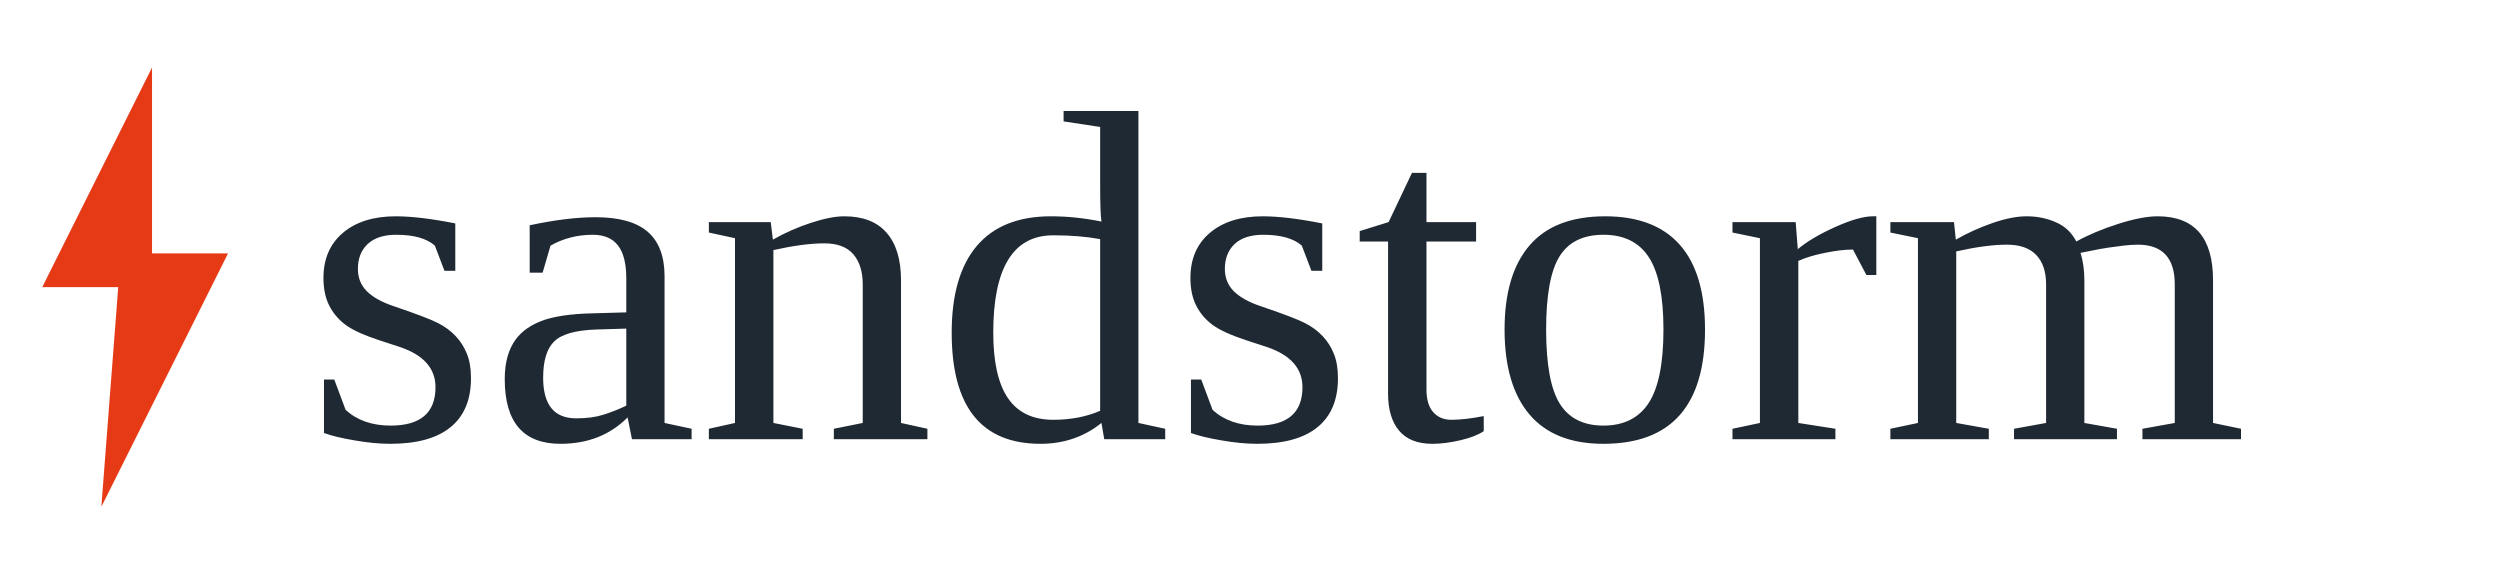
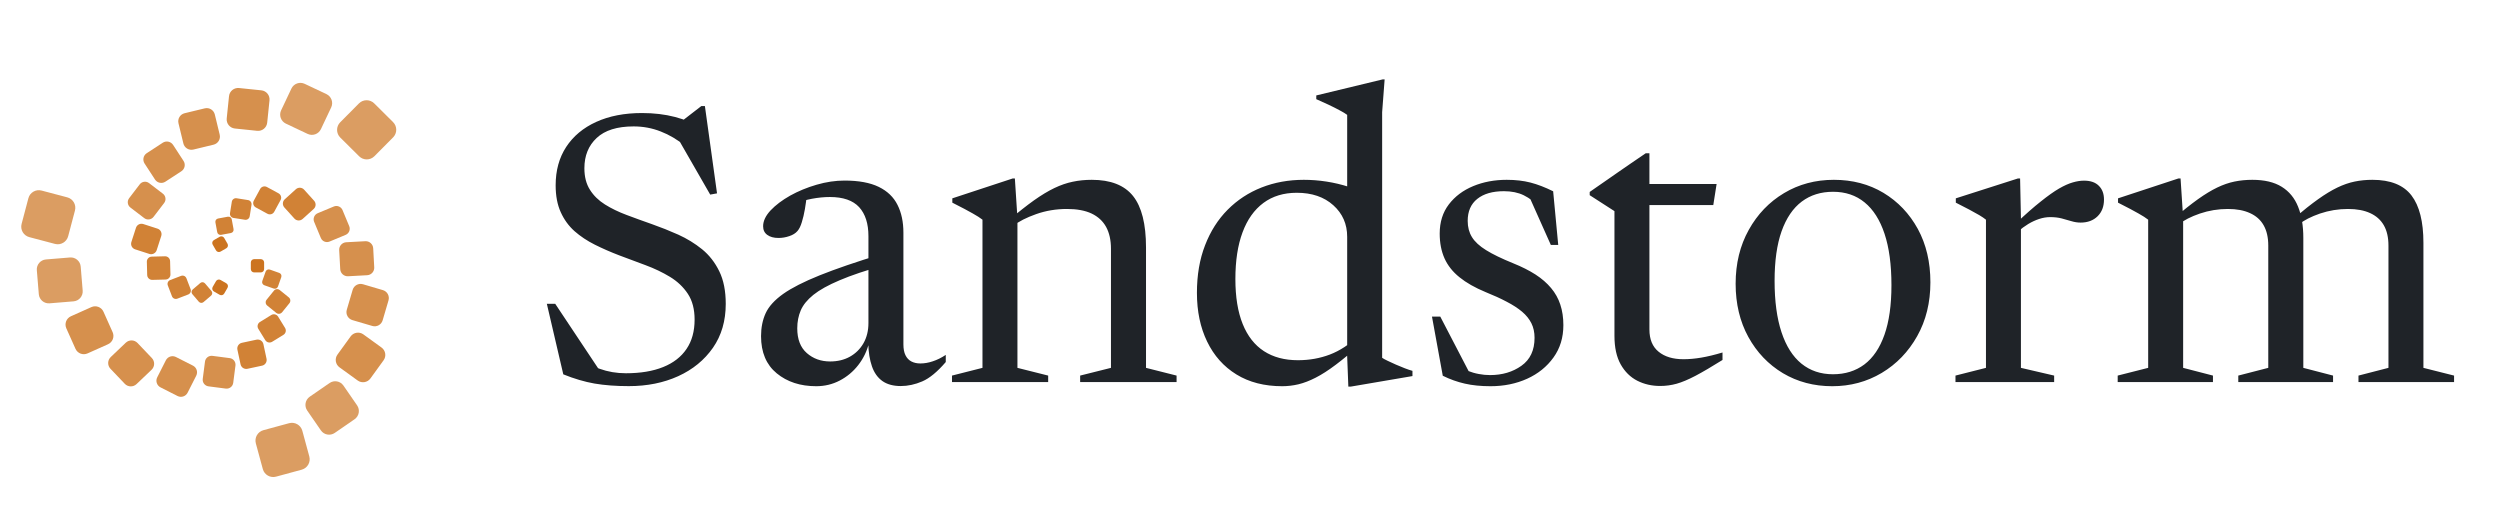
- <svg xmlns="http://www.w3.org/2000/svg" viewBox="0 0 296 68" width="296" height="68" role="img" aria-label="sandstorm">
-   <g transform="translate(4, 8)" fill="#e63916">
-     <path d="M 14 0 L 1 26 L 10 26 L 8 52 L 23 22 L 14 22 Z" />
+ <svg xmlns="http://www.w3.org/2000/svg" viewBox="0 0 301 64" width="301" height="64" role="img" aria-label="Sandstorm">
+   <g transform="translate(2, 6)" fill="#cc7420">
+     <rect x="28.2" y="25.2" width="1.6" height="1.6" rx="0.4" transform="rotate(0.0 29.00 26.00)" opacity="1.0" />
+     <rect x="29.7" y="26.6" width="2.0" height="2.0" rx="0.4" transform="rotate(19.5 30.71 27.67)" opacity="0.9" />
+     <rect x="30.2" y="29.1" width="2.4" height="2.4" rx="0.5" transform="rotate(39.0 31.44 30.40)" opacity="0.9" />
+     <rect x="29.2" y="32.2" width="2.8" height="2.8" rx="0.6" transform="rotate(58.4 30.71 33.67)" opacity="0.9" />
+     <rect x="26.6" y="35.1" width="3.2" height="3.2" rx="0.7" transform="rotate(77.9 28.30 36.76)" opacity="0.9" />
+     <rect x="22.4" y="37.0" width="3.7" height="3.7" rx="0.8" transform="rotate(97.4 24.33 38.89)" opacity="0.8" />
+     <rect x="17.1" y="37.3" width="4.1" height="4.1" rx="0.9" transform="rotate(116.9 19.22 39.38)" opacity="0.8" />
+     <rect x="11.4" y="35.4" width="4.5" height="4.5" rx="1.0" transform="rotate(136.4 13.70 37.73)" opacity="0.8" />
+     <rect x="6.1" y="31.3" width="4.9" height="4.9" rx="1.1" transform="rotate(155.9 8.66 33.78)" opacity="0.8" />
+     <rect x="2.3" y="25.0" width="5.3" height="5.3" rx="1.2" transform="rotate(175.3 5.07 27.71)" opacity="0.7" />
+     <rect x="0.8" y="17.2" width="5.8" height="5.8" rx="1.3" transform="rotate(194.8 3.76 20.12)" opacity="0.7" />
+     <rect x="23.7" y="27.8" width="1.6" height="1.6" rx="0.4" transform="rotate(120.0 24.50 28.60)" opacity="1.0" />
+     <rect x="21.1" y="28.2" width="2.0" height="2.0" rx="0.4" transform="rotate(139.5 22.20 29.25)" opacity="0.9" />
+     <rect x="18.2" y="27.2" width="2.4" height="2.4" rx="0.5" transform="rotate(159.0 19.47 28.51)" opacity="0.9" />
+     <rect x="15.5" y="24.8" width="2.8" height="2.8" rx="0.6" transform="rotate(178.5 17.00 26.24)" opacity="0.9" />
+     <rect x="13.8" y="20.9" width="3.2" height="3.2" rx="0.7" transform="rotate(197.9 15.53 22.62)" opacity="0.9" />
+     <rect x="13.8" y="16.2" width="3.7" height="3.7" rx="0.8" transform="rotate(217.4 15.67 18.10)" opacity="0.8" />
+     <rect x="15.7" y="11.3" width="4.1" height="4.1" rx="0.9" transform="rotate(236.9 17.80 13.44)" opacity="0.8" />
+     <rect x="19.7" y="7.2" width="4.5" height="4.5" rx="1.0" transform="rotate(256.4 21.99 9.48)" opacity="0.8" />
+     <rect x="25.4" y="4.6" width="4.9" height="4.9" rx="1.1" transform="rotate(275.9 27.93 7.10)" opacity="0.8" />
+     <rect x="32.2" y="4.3" width="5.3" height="5.3" rx="1.2" transform="rotate(295.3 34.98 7.02)" opacity="0.7" />
+     <rect x="39.3" y="6.7" width="5.8" height="5.8" rx="1.3" transform="rotate(314.8 42.21 9.68)" opacity="0.7" />
+     <rect x="23.7" y="22.6" width="1.6" height="1.6" rx="0.4" transform="rotate(240.0 24.50 23.40)" opacity="1.0" />
+     <rect x="24.0" y="20.0" width="2.0" height="2.0" rx="0.4" transform="rotate(259.5 25.09 21.08)" opacity="0.9" />
+     <rect x="25.8" y="17.8" width="2.4" height="2.4" rx="0.5" transform="rotate(279.0 27.09 19.09)" opacity="0.9" />
+     <rect x="28.8" y="16.6" width="2.8" height="2.8" rx="0.6" transform="rotate(298.5 30.29 18.09)" opacity="0.9" />
+     <rect x="32.5" y="16.9" width="3.2" height="3.2" rx="0.7" transform="rotate(317.9 34.16 18.63)" opacity="0.9" />
+     <rect x="36.1" y="19.1" width="3.7" height="3.7" rx="0.8" transform="rotate(337.4 38.00 21.00)" opacity="0.8" />
+     <rect x="38.9" y="23.1" width="4.1" height="4.1" rx="0.9" transform="rotate(356.9 40.98 25.18)" opacity="0.8" />
+     <rect x="40.0" y="28.5" width="4.5" height="4.5" rx="1.0" transform="rotate(376.4 42.31 30.79)" opacity="0.8" />
+     <rect x="38.9" y="34.6" width="4.9" height="4.9" rx="1.1" transform="rotate(395.9 41.40 37.13)" opacity="0.8" />
+     <rect x="35.2" y="40.5" width="5.3" height="5.3" rx="1.2" transform="rotate(415.4 37.95 43.27)" opacity="0.7" />
+     <rect x="29.1" y="45.3" width="5.8" height="5.8" rx="1.3" transform="rotate(434.8 32.03 48.20)" opacity="0.7" />
  </g>
-   <text x="36" y="52" font-family="Georgia, 'Source Serif Pro', 'IBM Plex Serif', Cambria, 'Times New Roman', serif" font-size="56" font-weight="400" letter-spacing="0" fill="#1f2933">sandstorm</text>
+   <path fill="#1f2328" d="M84.94 15.57 81.76 14.84 84.44 12.77H84.87L86.33 23.28L85.51 23.43L81.28 16.07L82.45 17.54Q81.1 16.43 79.55 15.83Q78.01 15.22 76.29 15.22Q73.32 15.22 71.84 16.61Q70.36 17.99 70.36 20.26Q70.36 21.8 71.03 22.85Q71.69 23.9 72.84 24.62Q73.99 25.34 75.44 25.88Q76.9 26.43 78.5 26.99Q80.09 27.55 81.66 28.25Q83.23 28.96 84.53 30.01Q85.82 31.06 86.6 32.66Q87.38 34.25 87.38 36.59Q87.38 39.65 85.84 41.87Q84.29 44.09 81.66 45.29Q79.02 46.49 75.71 46.49Q73.4 46.49 71.58 46.18Q69.77 45.86 67.82 45.07L65.84 36.58H66.85L72.66 45.31L68.82 42.81Q70.69 43.86 72.19 44.4Q73.68 44.94 75.36 44.94Q78 44.94 79.85 44.19Q81.69 43.45 82.66 42.01Q83.63 40.58 83.63 38.48Q83.63 36.61 82.82 35.38Q82 34.14 80.66 33.33Q79.32 32.52 77.73 31.93Q76.13 31.34 74.57 30.75Q73 30.15 71.62 29.46Q70.24 28.77 69.17 27.83Q68.11 26.88 67.51 25.54Q66.9 24.2 66.9 22.31Q66.9 19.63 68.17 17.69Q69.45 15.74 71.78 14.68Q74.12 13.61 77.3 13.61Q79.45 13.61 81.26 14.08Q83.07 14.55 84.94 15.57ZM106.13 30.6 106.45 31.94Q103.16 32.86 101.1 33.74Q99.04 34.61 97.93 35.5Q96.83 36.39 96.41 37.37Q95.99 38.35 95.99 39.53Q95.99 41.5 97.14 42.51Q98.29 43.52 99.95 43.52Q101.29 43.52 102.32 42.95Q103.36 42.37 103.96 41.33Q104.56 40.28 104.56 38.89V28.43Q104.56 26.17 103.44 24.94Q102.31 23.72 99.92 23.72Q98.89 23.72 97.76 23.93Q96.63 24.14 95.83 24.54L97.14 23.48Q97.06 24.31 96.91 25.18Q96.76 26.05 96.54 26.75Q96.33 27.45 96.02 27.81Q95.67 28.22 95.03 28.43Q94.39 28.65 93.73 28.65Q92.88 28.65 92.38 28.28Q91.88 27.92 91.88 27.24Q91.88 26.3 92.78 25.33Q93.69 24.37 95.14 23.55Q96.6 22.74 98.32 22.24Q100.04 21.74 101.68 21.74Q104.24 21.74 105.8 22.5Q107.36 23.26 108.06 24.67Q108.77 26.07 108.77 28.02V41.46Q108.77 42.27 109.02 42.77Q109.27 43.28 109.73 43.52Q110.19 43.76 110.81 43.76Q111.55 43.76 112.31 43.5Q113.08 43.25 113.87 42.73V43.59Q112.35 45.36 111.04 45.92Q109.74 46.48 108.45 46.48Q107.09 46.48 106.23 45.87Q105.38 45.26 104.98 44.1Q104.58 42.95 104.54 41.35L104.64 41.25Q104.26 42.77 103.33 43.96Q102.41 45.14 101.1 45.82Q99.8 46.5 98.27 46.5Q95.41 46.5 93.52 44.95Q91.63 43.4 91.63 40.47Q91.63 38.92 92.19 37.7Q92.75 36.49 94.29 35.39Q95.83 34.3 98.69 33.15Q101.55 32 106.13 30.6ZM122.5 26.24V44.29L126.2 45.22V46H114.62V45.22L118.29 44.29V26.45Q117.89 26.13 117.12 25.7Q116.36 25.26 114.66 24.4V23.88L121.92 21.49H122.19ZM130.05 45.22 133.76 44.29V29.95Q133.76 28.4 133.18 27.33Q132.6 26.27 131.43 25.71Q130.26 25.16 128.47 25.16Q126.5 25.16 124.75 25.78Q123 26.4 122.04 27.16L121.45 26.52Q123.15 25.08 124.48 24.13Q125.82 23.18 126.95 22.64Q128.08 22.1 129.16 21.88Q130.24 21.65 131.45 21.65Q134.86 21.65 136.42 23.6Q137.98 25.56 137.98 29.79V44.29L141.66 45.22V46H130.05ZM162.2 28.51Q162.2 26.21 160.53 24.71Q158.86 23.21 156.13 23.21Q153.77 23.21 152.12 24.43Q150.46 25.66 149.6 27.98Q148.74 30.29 148.74 33.59Q148.74 36.83 149.62 39.01Q150.5 41.19 152.18 42.28Q153.86 43.37 156.27 43.37Q158.32 43.37 160.11 42.69Q161.9 42.01 163.57 40.43L163.8 41.45Q162.13 42.94 160.82 43.92Q159.51 44.91 158.41 45.47Q157.32 46.03 156.33 46.27Q155.35 46.5 154.38 46.5Q151.16 46.5 148.86 45.08Q146.57 43.67 145.34 41.13Q144.11 38.6 144.11 35.26Q144.11 32.05 145.09 29.53Q146.06 27.01 147.81 25.25Q149.56 23.49 151.9 22.57Q154.24 21.65 156.98 21.65Q158.34 21.65 159.7 21.86Q161.06 22.07 162.41 22.5Q163.76 22.94 165.04 23.64L162.2 24.63V13.83Q161.9 13.6 161.29 13.28Q160.68 12.95 159.94 12.6Q159.21 12.25 158.48 11.94V11.49L166.47 9.56H166.71L166.41 13.51V43.08Q166.64 43.24 167.09 43.45Q167.54 43.67 168.07 43.9Q168.61 44.13 169.14 44.34Q169.66 44.54 170.06 44.65V45.28L162.62 46.55H162.34L162.2 42.93ZM181.41 21.65Q182.99 21.65 184.27 21.98Q185.55 22.31 187 23.03L187.61 29.49H186.72L183.81 22.97L185.66 25.16Q184.48 24.01 183.46 23.51Q182.45 23.02 181.07 23.02Q179.02 23.02 177.86 23.95Q176.71 24.87 176.71 26.6Q176.71 27.71 177.22 28.54Q177.73 29.38 178.93 30.12Q180.12 30.86 182.19 31.7Q183.73 32.32 184.87 33.05Q186.01 33.79 186.75 34.68Q187.5 35.57 187.86 36.67Q188.23 37.78 188.23 39.15Q188.23 41.39 187.04 43.04Q185.85 44.7 183.87 45.6Q181.88 46.5 179.45 46.5Q177.73 46.5 176.37 46.19Q175 45.88 173.71 45.24L172.41 38.12H173.41L177.23 45.47L175.25 43.89Q176.02 44.36 176.7 44.64Q177.38 44.91 178.05 45.03Q178.72 45.16 179.4 45.16Q181.61 45.16 183.18 44.04Q184.76 42.92 184.76 40.67Q184.76 39.68 184.38 38.92Q184 38.16 183.26 37.53Q182.51 36.9 181.41 36.33Q180.32 35.75 178.87 35.17Q176.94 34.37 175.72 33.38Q174.5 32.4 173.92 31.11Q173.34 29.81 173.34 28.12Q173.34 26.05 174.44 24.61Q175.54 23.17 177.37 22.41Q179.2 21.65 181.41 21.65ZM198.59 39.67Q198.59 41.45 199.7 42.35Q200.8 43.25 202.69 43.25Q203.7 43.25 204.82 43.06Q205.95 42.87 207.39 42.44V43.34Q205.42 44.57 204.13 45.25Q202.83 45.93 201.87 46.2Q200.9 46.47 199.89 46.47Q198.37 46.47 197.13 45.84Q195.88 45.2 195.13 43.87Q194.38 42.53 194.38 40.43V25.42L191.4 23.5V23.11Q191.77 22.85 192.29 22.49Q192.8 22.14 193.43 21.7Q194.07 21.26 194.81 20.74Q195.55 20.22 196.39 19.65Q197.23 19.07 198.15 18.45H198.59V22.99ZM197.1 24.69V22.15H206.68L206.28 24.69ZM220.69 45.06Q222.89 45.06 224.47 43.88Q226.05 42.69 226.89 40.3Q227.73 37.92 227.73 34.34Q227.73 30.65 226.9 28.15Q226.07 25.65 224.5 24.37Q222.94 23.09 220.7 23.09Q218.5 23.09 216.93 24.27Q215.35 25.46 214.5 27.85Q213.66 30.23 213.66 33.82Q213.66 37.48 214.49 39.99Q215.32 42.5 216.89 43.78Q218.47 45.06 220.69 45.06ZM220.6 46.5Q217.3 46.5 214.66 44.93Q212.03 43.35 210.5 40.57Q208.97 37.78 208.97 34.16Q208.97 30.51 210.55 27.68Q212.12 24.85 214.8 23.25Q217.47 21.65 220.8 21.65Q224.15 21.65 226.77 23.22Q229.39 24.8 230.91 27.57Q232.42 30.35 232.42 33.99Q232.42 37.64 230.83 40.47Q229.24 43.3 226.56 44.9Q223.87 46.5 220.6 46.5ZM250.91 21.75Q252.09 21.75 252.7 22.37Q253.32 22.98 253.32 24.03Q253.32 25.28 252.55 26.04Q251.77 26.8 250.51 26.8Q249.96 26.8 249.4 26.63Q248.85 26.46 248.23 26.3Q247.61 26.14 246.85 26.14Q246.19 26.14 245.52 26.36Q244.85 26.58 244.2 26.97Q243.56 27.36 242.95 27.89L242.73 26.88Q244.44 25.26 245.71 24.26Q246.97 23.25 247.91 22.7Q248.85 22.16 249.57 21.96Q250.29 21.75 250.91 21.75ZM243.32 26.24V44.29L247.32 45.22V46H235.44V45.22L239.11 44.29V26.45Q238.79 26.19 238.3 25.9Q237.8 25.61 237.11 25.24Q236.41 24.86 235.48 24.4V23.88L242.95 21.49H243.22ZM262.85 26.24V44.29L266.44 45.22V46H254.97V45.22L258.64 44.29V26.45Q258.24 26.13 257.47 25.7Q256.71 25.26 255.01 24.4V23.88L262.27 21.49H262.54ZM277.32 28.64V44.29L280.9 45.22V46H269.49V45.22L273.1 44.29V29.57Q273.1 28.1 272.54 27.12Q271.99 26.15 270.9 25.66Q269.82 25.16 268.24 25.16Q266.49 25.16 264.87 25.71Q263.24 26.27 262.35 27L261.79 26.23Q263.4 24.87 264.64 23.98Q265.89 23.09 266.95 22.58Q268.01 22.07 269.03 21.86Q270.05 21.65 271.18 21.65Q273.37 21.65 274.72 22.49Q276.07 23.33 276.69 24.89Q277.32 26.45 277.32 28.64ZM291.78 29.24V44.29L295.47 45.22V46H283.96V45.22L287.57 44.29V29.57Q287.57 28.09 287.01 27.12Q286.45 26.15 285.37 25.66Q284.29 25.16 282.7 25.16Q280.96 25.16 279.33 25.71Q277.71 26.27 276.81 27L276.26 26.23Q277.86 24.87 279.11 23.98Q280.36 23.09 281.42 22.58Q282.48 22.07 283.5 21.86Q284.51 21.65 285.64 21.65Q288.9 21.65 290.34 23.53Q291.78 25.41 291.78 29.24Z" />
</svg>
